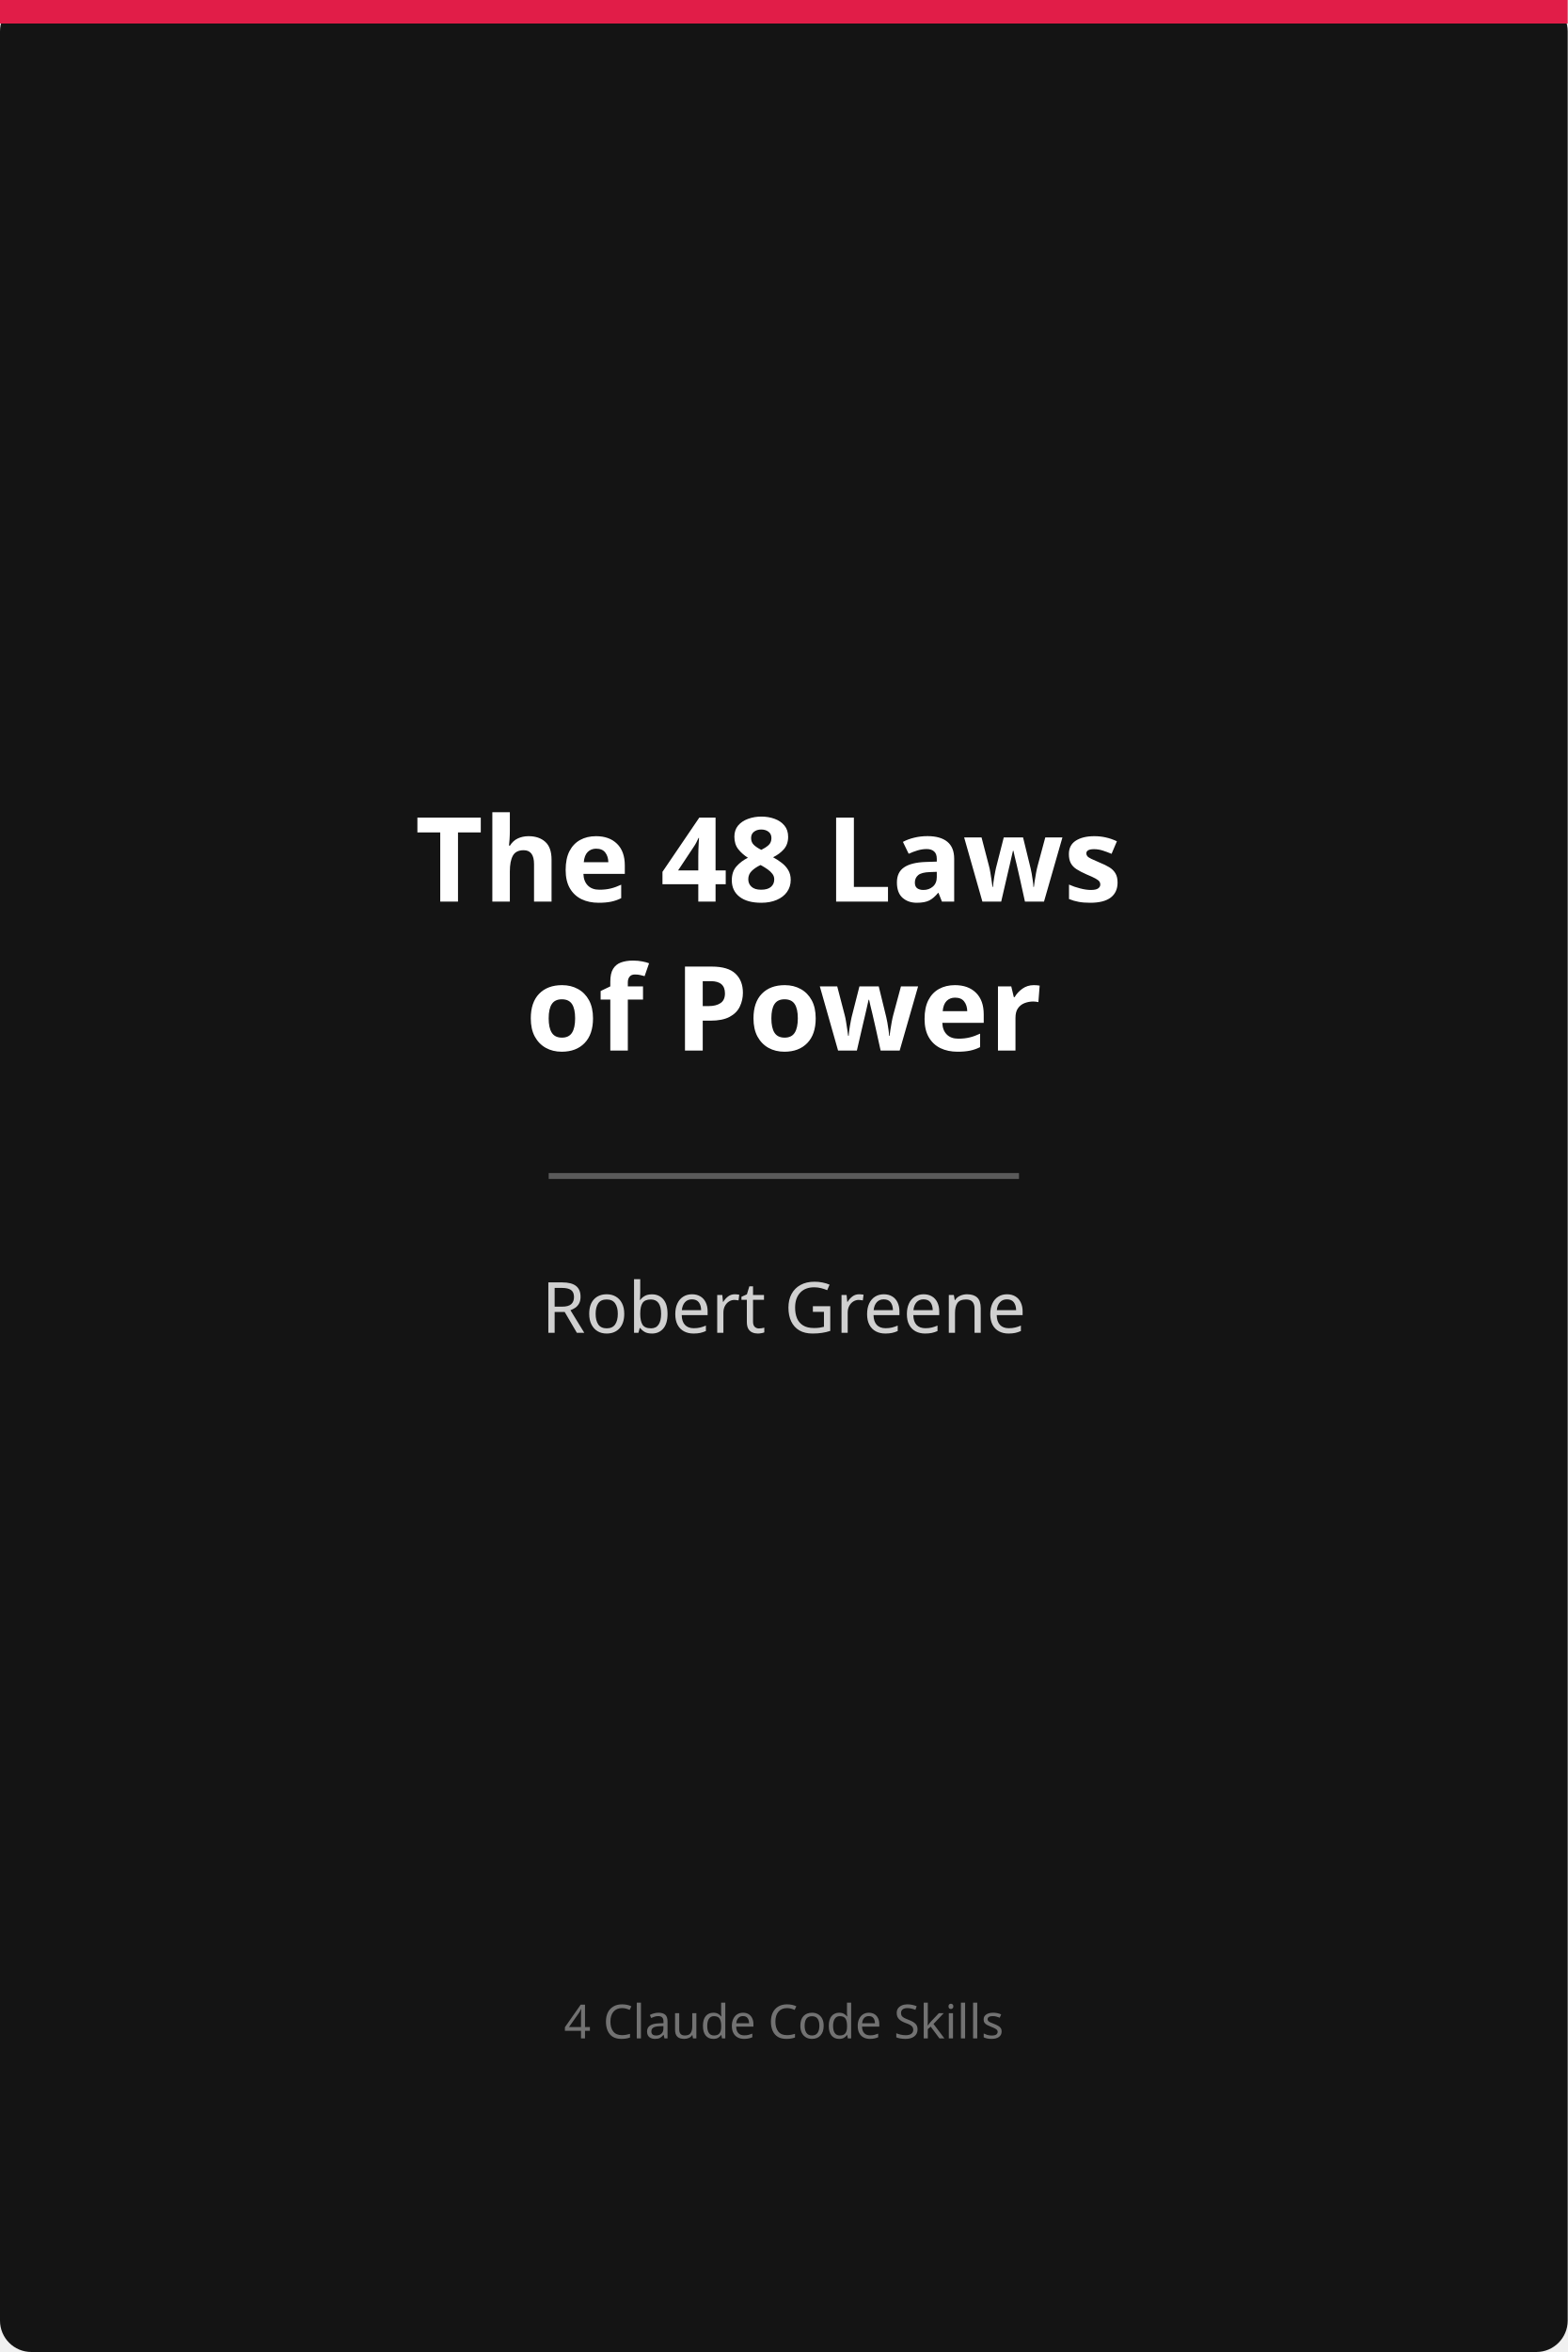
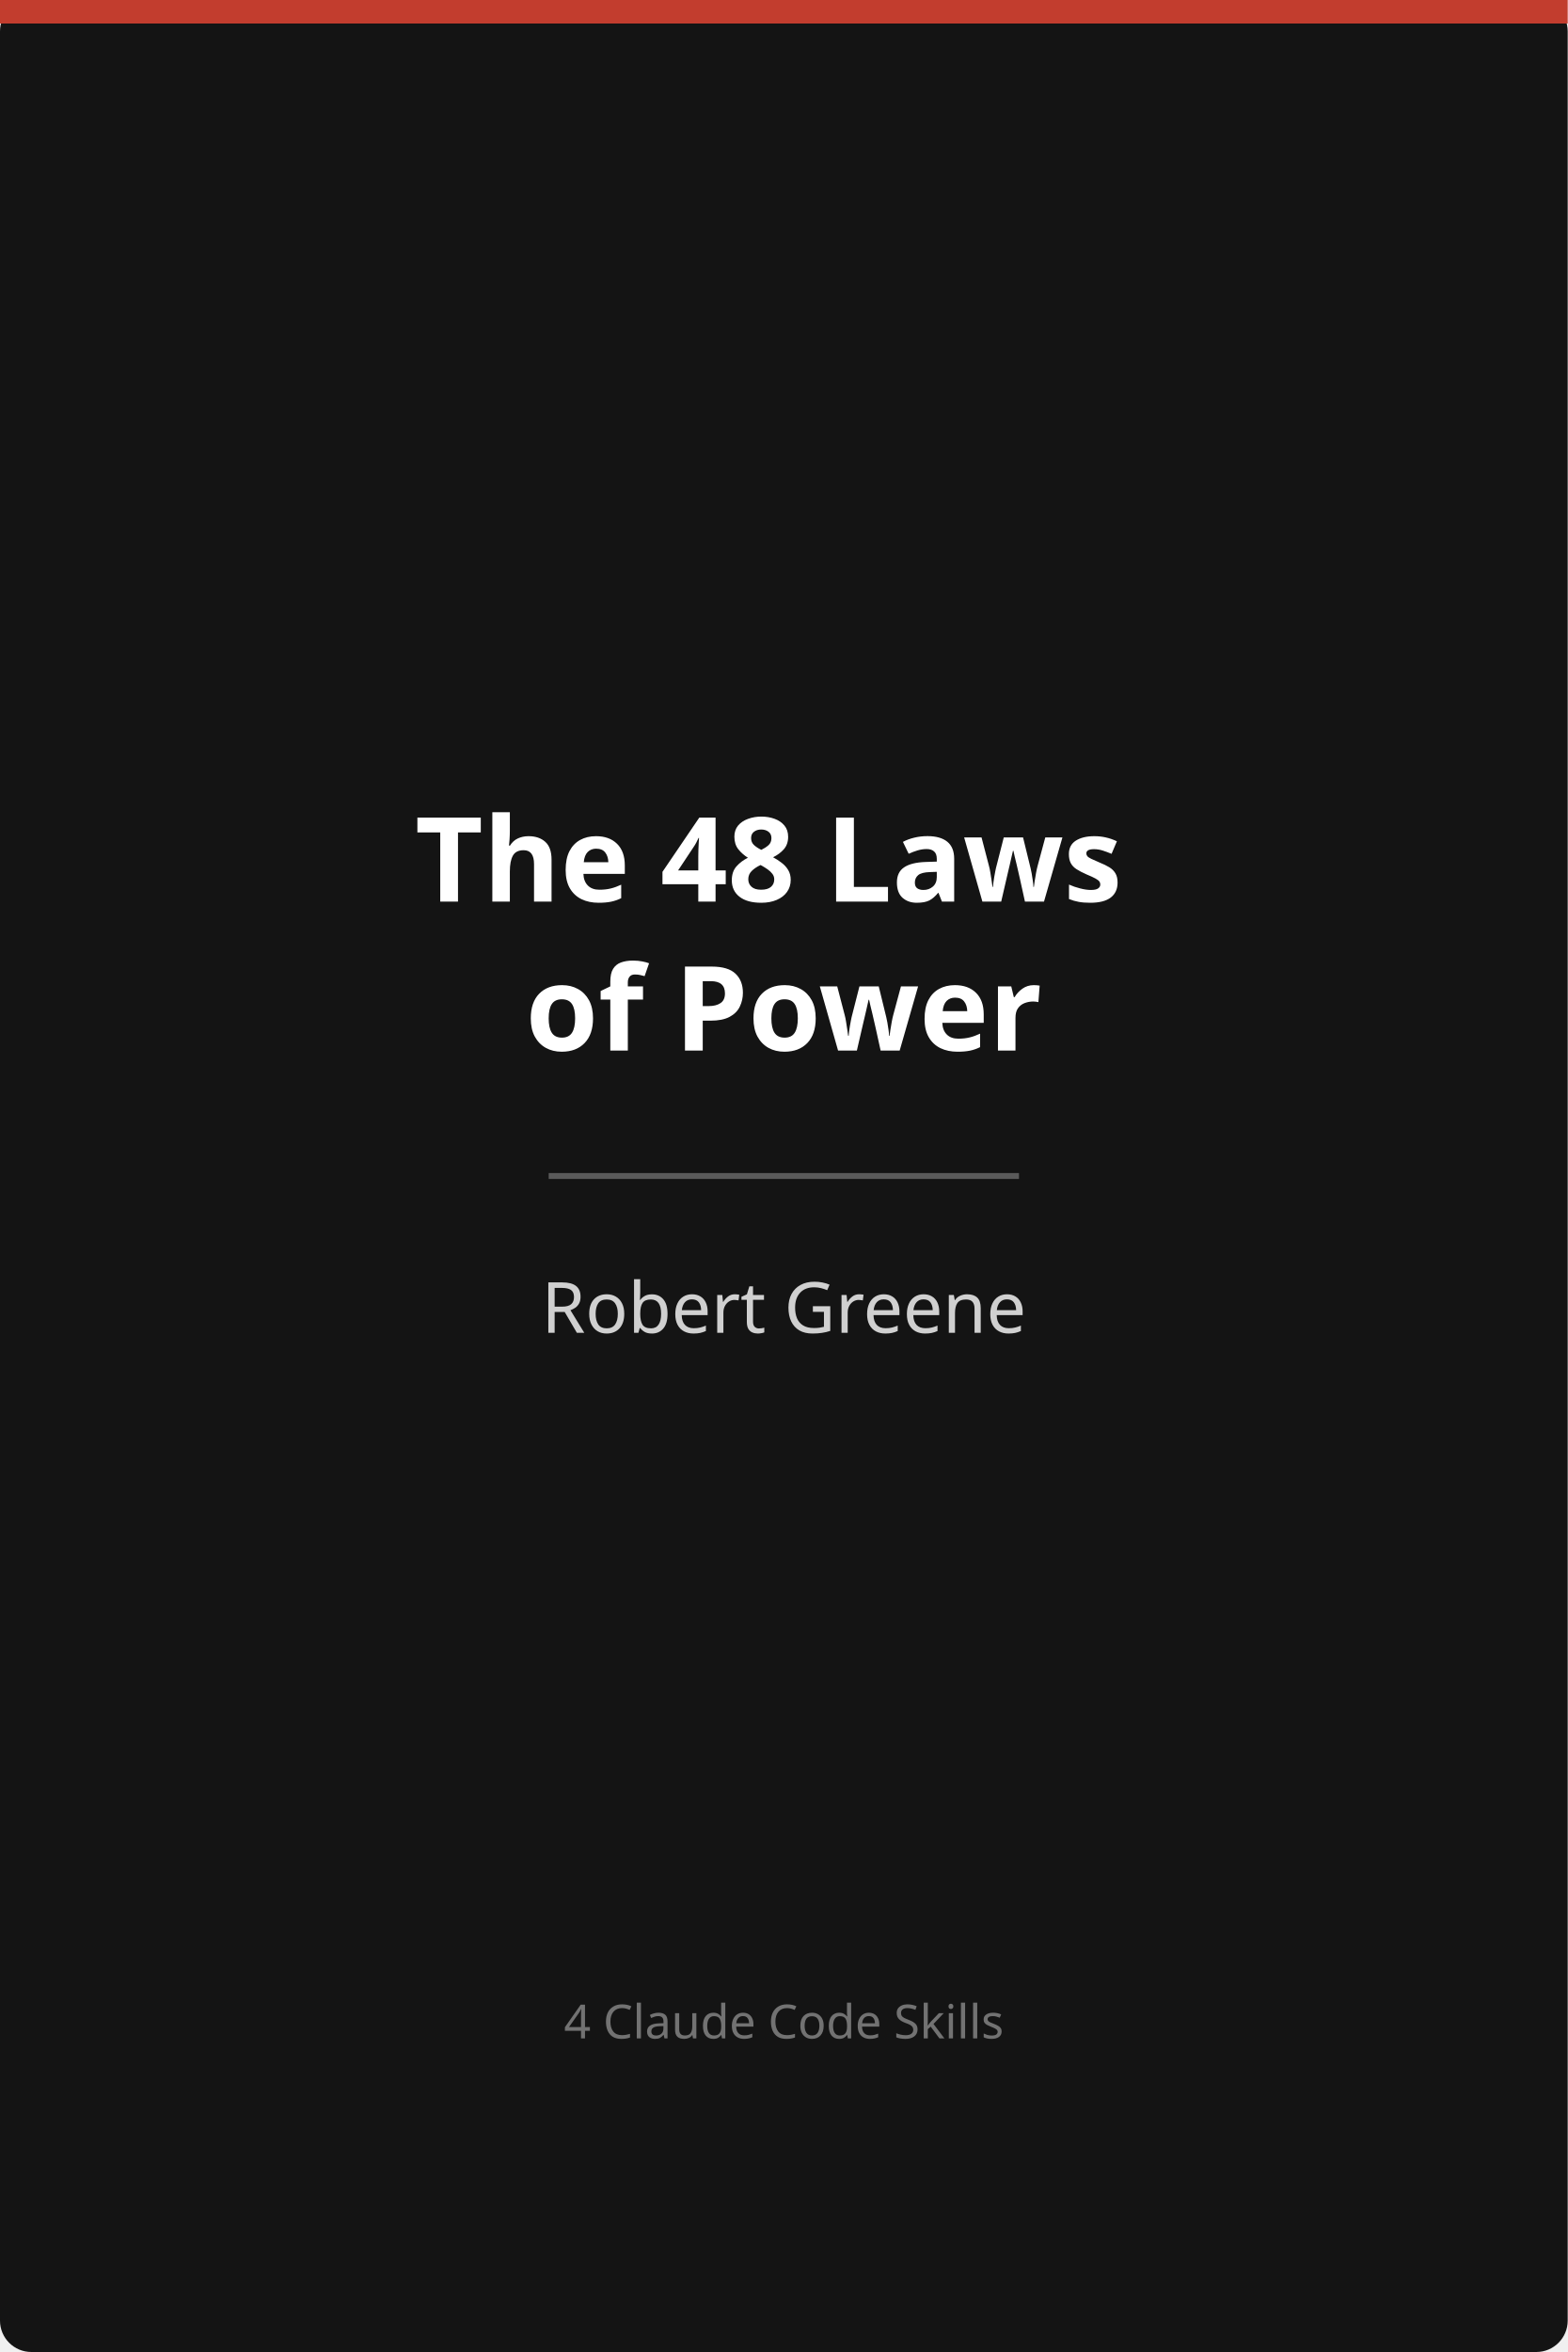
<svg xmlns="http://www.w3.org/2000/svg" width="400" height="600" viewBox="0 0 400 600">
  <rect width="400" height="600" rx="8" fill="#141414" />
-   <rect x="0" y="0" width="400" height="6" fill="#e11d48" rx="8" ry="0" />
+   <rect x="0" y="0" width="400" height="6" fill="#c23d2e" rx="8" ry="0" />
  <text x="200" y="230" text-anchor="middle" fill="white" font-family="system-ui,sans-serif" font-size="30" font-weight="bold">
    <tspan x="200" dy="0">The 48 Laws</tspan>
    <tspan x="200" dy="38">of Power</tspan>
  </text>
  <line x1="140" y1="300" x2="260" y2="300" stroke="white" stroke-width="1.5" opacity="0.3" />
  <text x="200" y="340" text-anchor="middle" fill="white" font-family="system-ui,sans-serif" font-size="18" opacity="0.8">Robert Greene</text>
  <text x="200" y="520" text-anchor="middle" fill="white" font-family="system-ui,sans-serif" font-size="12" opacity="0.4">4 Claude Code Skills</text>
</svg>
